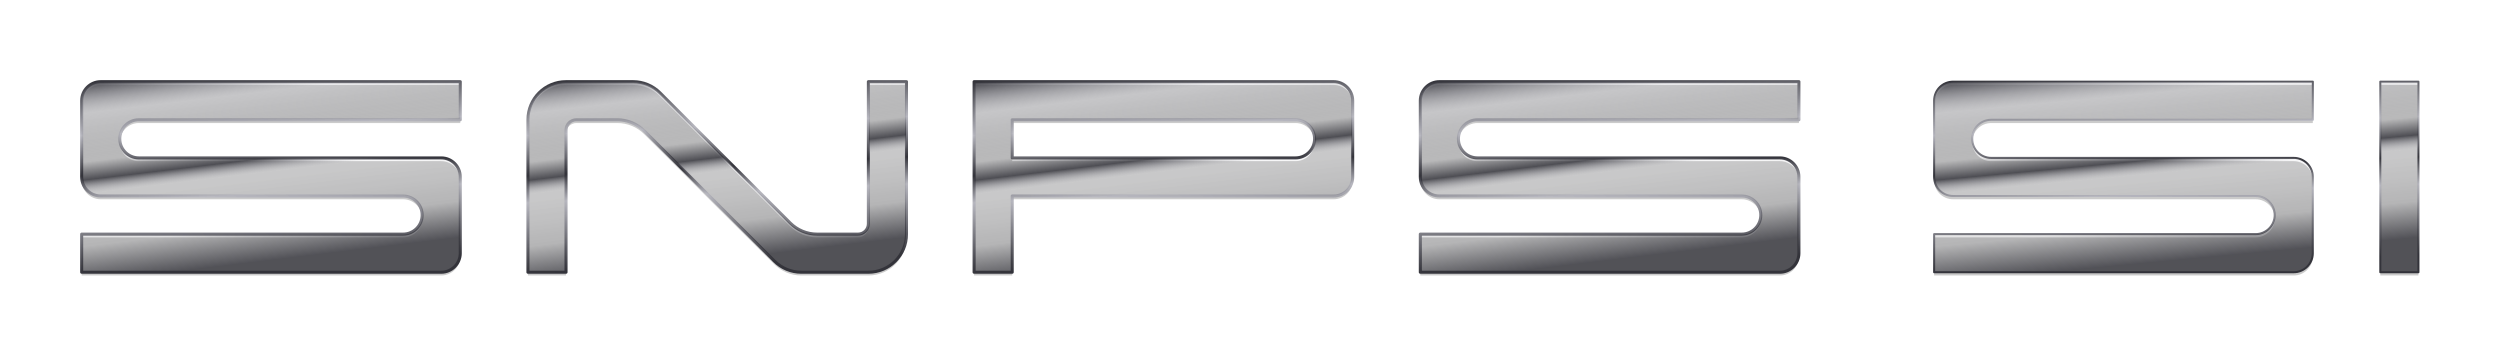
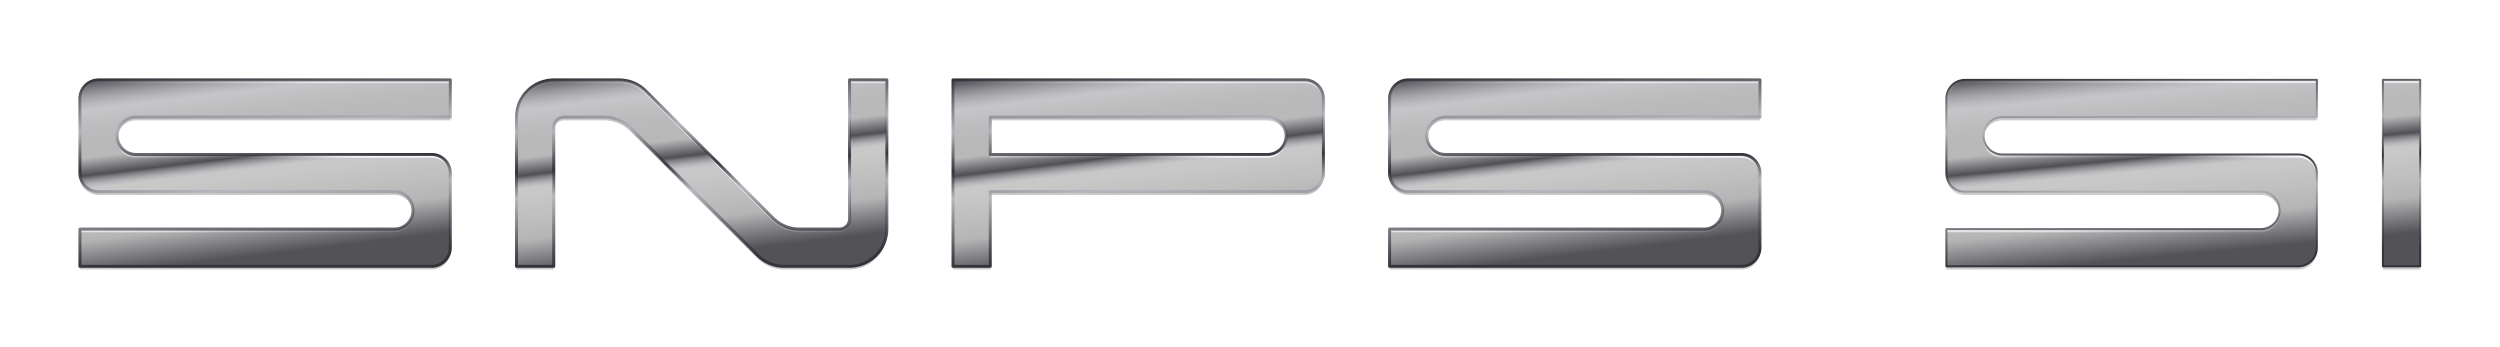
- <svg xmlns="http://www.w3.org/2000/svg" width="918.342" height="130.000" viewBox="0 0 918.342 130.000">
+ <svg xmlns="http://www.w3.org/2000/svg" width="938.670" height="130" viewBox="0 0 938.670 130">
  <defs>
    <linearGradient id="si-silver" x1="0" y1="0" x2=".18" y2="1">
      <stop stop-color="#fafafa" />
      <stop offset=".18" stop-color="#77777c" />
      <stop offset=".41" stop-color="#f8f8fa" />
      <stop offset=".49" stop-color="#68686e" />
      <stop offset=".7" stop-color="#dfdfe2" />
      <stop offset="1" stop-color="#b2b2b8" />
    </linearGradient>
    <linearGradient id="si-glass" x1="0" y1="0" x2=".24" y2="1">
      <stop stop-color="#33333a" stop-opacity=".92" />
      <stop offset=".16" stop-color="#b8b8c0" stop-opacity=".26" />
      <stop offset=".4" stop-color="#33333a" stop-opacity=".12" />
      <stop offset=".49" stop-color="#33333a" stop-opacity=".82" />
      <stop offset=".56" stop-color="#b8b8c0" stop-opacity=".1" />
      <stop offset=".82" stop-color="#33333a" stop-opacity=".15" />
      <stop offset="1" stop-color="#33333a" stop-opacity=".8" />
    </linearGradient>
    <linearGradient id="si-frost" x2=".8" y2="1">
      <stop stop-color="#33333a" stop-opacity=".85" />
      <stop offset="1" stop-color="#b8b8c0" stop-opacity=".5" />
    </linearGradient>
    <linearGradient id="si-edge" x2=".1" y2="1">
      <stop stop-color="#33333a" />
      <stop offset=".28" stop-color="#b8b8c0" />
      <stop offset=".49" stop-color="#33333a" />
      <stop offset=".63" stop-color="#b8b8c0" />
      <stop offset="1" stop-color="#33333a" />
    </linearGradient>
  </defs>
  <g transform="translate(0 1.2)" fill="#111111" opacity=".22">
    <g transform="translate(30 30)">
      <g transform="scale(1.492537) translate(-33.28 -33.28)">
        <path d="M117.08,42.66h9.38v-9.38H37.97c-2.59,0-4.69,2.1-4.69,4.69v18.76c0,2.59,2.1,4.69,4.69,4.69h4.69s69.73,0,69.73,0c2.59,0,4.69,2.1,4.69,4.69h0c0,2.59-2.1,4.69-4.69,4.69H42.66s-9.38,0-9.38,0v9.38h88.49c2.59,0,4.69-2.1,4.69-4.69v-18.76c0-2.59-2.1-4.69-4.69-4.69h-4.69s-69.73,0-69.73,0c-2.59,0-4.69-2.1-4.69-4.69h0c0-2.59,2.1-4.69,4.69-4.69h69.73Z" />
        <path d="M226.9,33.28v34.98c0,1.4-1.14,2.54-2.54,2.54h-10.08c-2.49,0-4.87-.99-6.63-2.75l-6.63-6.63-6.64-6.63-12.13-12.13h0l-6.63-6.63c-1.76-1.76-4.14-2.75-6.63-2.75h-9.37s-7.13,0-7.13,0h0c-5.18,0-9.38,4.2-9.38,9.38h0s0,0,0,0v37.52h9.38v-34.98c0-1.4,1.14-2.54,2.54-2.54h10.09c2.49,0,4.87.99,6.63,2.75l16.01,16.01,6.63,6.64,2.74,2.74,6.63,6.63c1.76,1.76,4.14,2.75,6.63,2.75h9.39s7.12,0,7.12,0h0c5.18,0,9.38-4.2,9.38-9.38h0v-37.52h-9.38Z" />
        <path d="M252.92,33.28v46.9h9.38v-18.76h79.11c2.59,0,4.69-2.1,4.69-4.69v-18.76c0-2.59-2.1-4.69-4.69-4.69h-88.49ZM332.03,52.04h-69.73v-9.38h69.73c2.59,0,4.69,2.1,4.69,4.69h0c0,2.59-2.1,4.69-4.69,4.69Z" />
        <path d="M372.12,47.35h0c0,2.59,2.1,4.69,4.69,4.69h74.42c2.59,0,4.69,2.1,4.69,4.69v18.76c0,2.59-2.1,4.69-4.69,4.69h-88.49v-9.38h79.11c2.59,0,4.69-2.1,4.69-4.69h0c0-2.59-2.1-4.69-4.69-4.69h-74.42c-2.59,0-4.69-2.1-4.69-4.69v-18.76c0-2.59,2.1-4.69,4.69-4.69h88.49v9.38h-79.11c-2.59,0-4.69,2.1-4.69,4.69Z" />
      </g>
-       <path d="M125.1 14.0H139.1V0.0H7.0C3.1 0.0 0.0 3.1 0.0 7.0V35.0C0.0 38.9 3.1 42.0 7.0 42.0H118.1C121.9 42.0 125.1 45.1 125.1 49.0C125.1 52.9 121.9 56.0 118.1 56.0H0.0V70.0H132.1C135.9 70.0 139.1 66.9 139.1 63.0V35.0C139.1 31.1 135.9 28.0 132.1 28.0H21.0C17.1 28.0 14.0 24.9 14.0 21.0C14.0 17.1 17.1 14.0 21.0 14.0H125.1ZM163.9 0.0H177.9V70.0H163.9V0.0Z" transform="translate(680.4776 0)" />
+       <path d="M125.1 14.0H139.1V0.0H7.0C3.1 0.0 0.0 3.1 0.0 7.0V35.0C0.0 38.9 3.1 42.0 7.0 42.0H118.1C121.9 42.0 125.1 45.1 125.1 49.0C125.1 52.9 121.9 56.0 118.1 56.0H0.0V70.0H132.1C135.9 70.0 139.1 66.9 139.1 63.0V35.0C139.1 31.1 135.9 28.0 132.1 28.0H21.0C17.1 28.0 14.0 24.9 14.0 21.0C14.0 17.1 17.1 14.0 21.0 14.0H125.1ZM163.9 0.0H177.9V70.0H163.9V0.0Z" transform="translate(700.806 0)" />
    </g>
  </g>
  <g fill="url(#si-glass)" stroke="url(#si-edge)" stroke-width=".75" stroke-linejoin="round" paint-order="stroke fill">
    <g transform="translate(30 30)">
      <g transform="scale(1.492537) translate(-33.28 -33.28)">
        <path d="M117.08,42.66h9.38v-9.38H37.97c-2.59,0-4.69,2.1-4.69,4.69v18.76c0,2.59,2.1,4.69,4.69,4.69h4.69s69.73,0,69.73,0c2.59,0,4.69,2.1,4.69,4.69h0c0,2.59-2.1,4.69-4.69,4.69H42.66s-9.38,0-9.38,0v9.38h88.49c2.59,0,4.69-2.1,4.69-4.69v-18.76c0-2.59-2.1-4.69-4.69-4.69h-4.69s-69.73,0-69.73,0c-2.59,0-4.69-2.1-4.69-4.69h0c0-2.59,2.1-4.69,4.69-4.69h69.73Z" />
        <path d="M226.9,33.28v34.98c0,1.4-1.14,2.54-2.54,2.54h-10.08c-2.49,0-4.87-.99-6.63-2.75l-6.63-6.63-6.64-6.63-12.13-12.13h0l-6.63-6.63c-1.76-1.76-4.14-2.75-6.63-2.75h-9.37s-7.13,0-7.13,0h0c-5.18,0-9.38,4.2-9.38,9.38h0s0,0,0,0v37.52h9.38v-34.98c0-1.4,1.14-2.54,2.54-2.54h10.09c2.49,0,4.87.99,6.63,2.75l16.01,16.01,6.63,6.64,2.74,2.74,6.63,6.63c1.76,1.76,4.14,2.75,6.63,2.75h9.39s7.12,0,7.12,0h0c5.18,0,9.38-4.2,9.38-9.38h0v-37.52h-9.38Z" />
        <path d="M252.92,33.28v46.9h9.38v-18.76h79.11c2.59,0,4.69-2.1,4.69-4.69v-18.76c0-2.59-2.1-4.69-4.69-4.69h-88.49ZM332.03,52.04h-69.73v-9.38h69.73c2.59,0,4.69,2.1,4.69,4.69h0c0,2.59-2.1,4.69-4.69,4.69Z" />
        <path d="M372.12,47.35h0c0,2.59,2.1,4.69,4.69,4.69h74.42c2.59,0,4.69,2.1,4.69,4.69v18.76c0,2.59-2.1,4.69-4.69,4.69h-88.49v-9.38h79.11c2.59,0,4.69-2.1,4.69-4.69h0c0-2.59-2.1-4.69-4.69-4.69h-74.42c-2.59,0-4.69-2.1-4.69-4.69v-18.76c0-2.59,2.1-4.69,4.69-4.69h88.49v9.38h-79.11c-2.59,0-4.69,2.1-4.69,4.69Z" />
      </g>
-       <path d="M125.1 14.0H139.1V0.0H7.0C3.1 0.0 0.0 3.1 0.0 7.0V35.0C0.0 38.9 3.1 42.0 7.0 42.0H118.1C121.9 42.0 125.1 45.1 125.1 49.0C125.1 52.9 121.9 56.0 118.1 56.0H0.0V70.0H132.1C135.9 70.0 139.1 66.9 139.1 63.0V35.0C139.1 31.1 135.9 28.0 132.1 28.0H21.0C17.1 28.0 14.0 24.9 14.0 21.0C14.0 17.1 17.1 14.0 21.0 14.0H125.1ZM163.9 0.0H177.9V70.0H163.9V0.0Z" transform="translate(680.4776 0)" />
+       <path d="M125.1 14.0H139.1V0.0H7.0C3.1 0.0 0.0 3.1 0.0 7.0V35.0C0.0 38.9 3.1 42.0 7.0 42.0H118.1C121.9 42.0 125.1 45.1 125.1 49.0C125.1 52.9 121.9 56.0 118.1 56.0H0.0V70.0H132.1C135.9 70.0 139.1 66.9 139.1 63.0V35.0C139.1 31.1 135.9 28.0 132.1 28.0H21.0C17.1 28.0 14.0 24.9 14.0 21.0C14.0 17.1 17.1 14.0 21.0 14.0H125.1ZM163.9 0.0H177.9V70.0H163.9V0.0Z" transform="translate(700.806 0)" />
    </g>
  </g>
  <g fill="none" stroke="url(#si-edge)" stroke-width=".22" opacity=".9">
    <g transform="translate(30 30)">
      <g transform="scale(1.492537) translate(-33.28 -33.28)">
        <path d="M117.08,42.66h9.38v-9.38H37.97c-2.59,0-4.69,2.1-4.69,4.69v18.76c0,2.59,2.1,4.69,4.69,4.69h4.69s69.73,0,69.73,0c2.59,0,4.69,2.1,4.69,4.69h0c0,2.59-2.1,4.69-4.69,4.69H42.66s-9.38,0-9.38,0v9.38h88.49c2.59,0,4.69-2.1,4.69-4.69v-18.76c0-2.59-2.1-4.69-4.69-4.69h-4.69s-69.73,0-69.73,0c-2.59,0-4.69-2.1-4.69-4.69h0c0-2.59,2.1-4.69,4.69-4.69h69.73Z" />
        <path d="M226.9,33.28v34.98c0,1.4-1.14,2.54-2.54,2.54h-10.08c-2.49,0-4.87-.99-6.63-2.75l-6.63-6.63-6.64-6.63-12.13-12.13h0l-6.63-6.63c-1.76-1.76-4.14-2.75-6.63-2.75h-9.37s-7.13,0-7.13,0h0c-5.18,0-9.38,4.2-9.38,9.38h0s0,0,0,0v37.52h9.38v-34.98c0-1.4,1.14-2.54,2.54-2.54h10.09c2.49,0,4.87.99,6.63,2.75l16.01,16.01,6.63,6.64,2.74,2.74,6.63,6.63c1.76,1.76,4.14,2.75,6.63,2.75h9.39s7.12,0,7.12,0h0c5.18,0,9.38-4.2,9.38-9.38h0v-37.52h-9.38Z" />
        <path d="M252.92,33.28v46.9h9.38v-18.76h79.11c2.59,0,4.69-2.1,4.69-4.69v-18.76c0-2.59-2.1-4.69-4.69-4.69h-88.49ZM332.03,52.04h-69.73v-9.38h69.73c2.59,0,4.69,2.1,4.69,4.69h0c0,2.59-2.1,4.69-4.69,4.69Z" />
        <path d="M372.12,47.35h0c0,2.59,2.1,4.69,4.69,4.69h74.42c2.59,0,4.69,2.1,4.69,4.69v18.76c0,2.59-2.1,4.69-4.69,4.69h-88.49v-9.38h79.11c2.59,0,4.69-2.1,4.69-4.69h0c0-2.59-2.1-4.69-4.69-4.69h-74.42c-2.59,0-4.69-2.1-4.69-4.69v-18.76c0-2.59,2.1-4.69,4.69-4.69h88.49v9.38h-79.11c-2.59,0-4.69,2.1-4.69,4.69Z" />
      </g>
-       <path d="M125.1 14.0H139.1V0.0H7.0C3.1 0.0 0.0 3.1 0.0 7.0V35.0C0.0 38.9 3.1 42.0 7.0 42.0H118.1C121.9 42.0 125.1 45.1 125.1 49.0C125.1 52.9 121.9 56.0 118.1 56.0H0.0V70.0H132.1C135.9 70.0 139.1 66.9 139.1 63.0V35.0C139.1 31.1 135.9 28.0 132.1 28.0H21.0C17.1 28.0 14.0 24.9 14.0 21.0C14.0 17.1 17.1 14.0 21.0 14.0H125.1ZM163.9 0.0H177.9V70.0H163.9V0.0Z" transform="translate(680.4776 0)" />
+       <path d="M125.1 14.0H139.1V0.0H7.0C3.1 0.0 0.0 3.1 0.0 7.0V35.0C0.0 38.9 3.1 42.0 7.0 42.0H118.1C121.9 42.0 125.1 45.1 125.1 49.0C125.1 52.9 121.9 56.0 118.1 56.0H0.0V70.0H132.1C135.9 70.0 139.1 66.9 139.1 63.0V35.0C139.1 31.1 135.9 28.0 132.1 28.0H21.0C17.1 28.0 14.0 24.9 14.0 21.0C14.0 17.1 17.1 14.0 21.0 14.0H125.1ZM163.9 0.0H177.9V70.0H163.9V0.0Z" transform="translate(700.806 0)" />
    </g>
  </g>
</svg>
